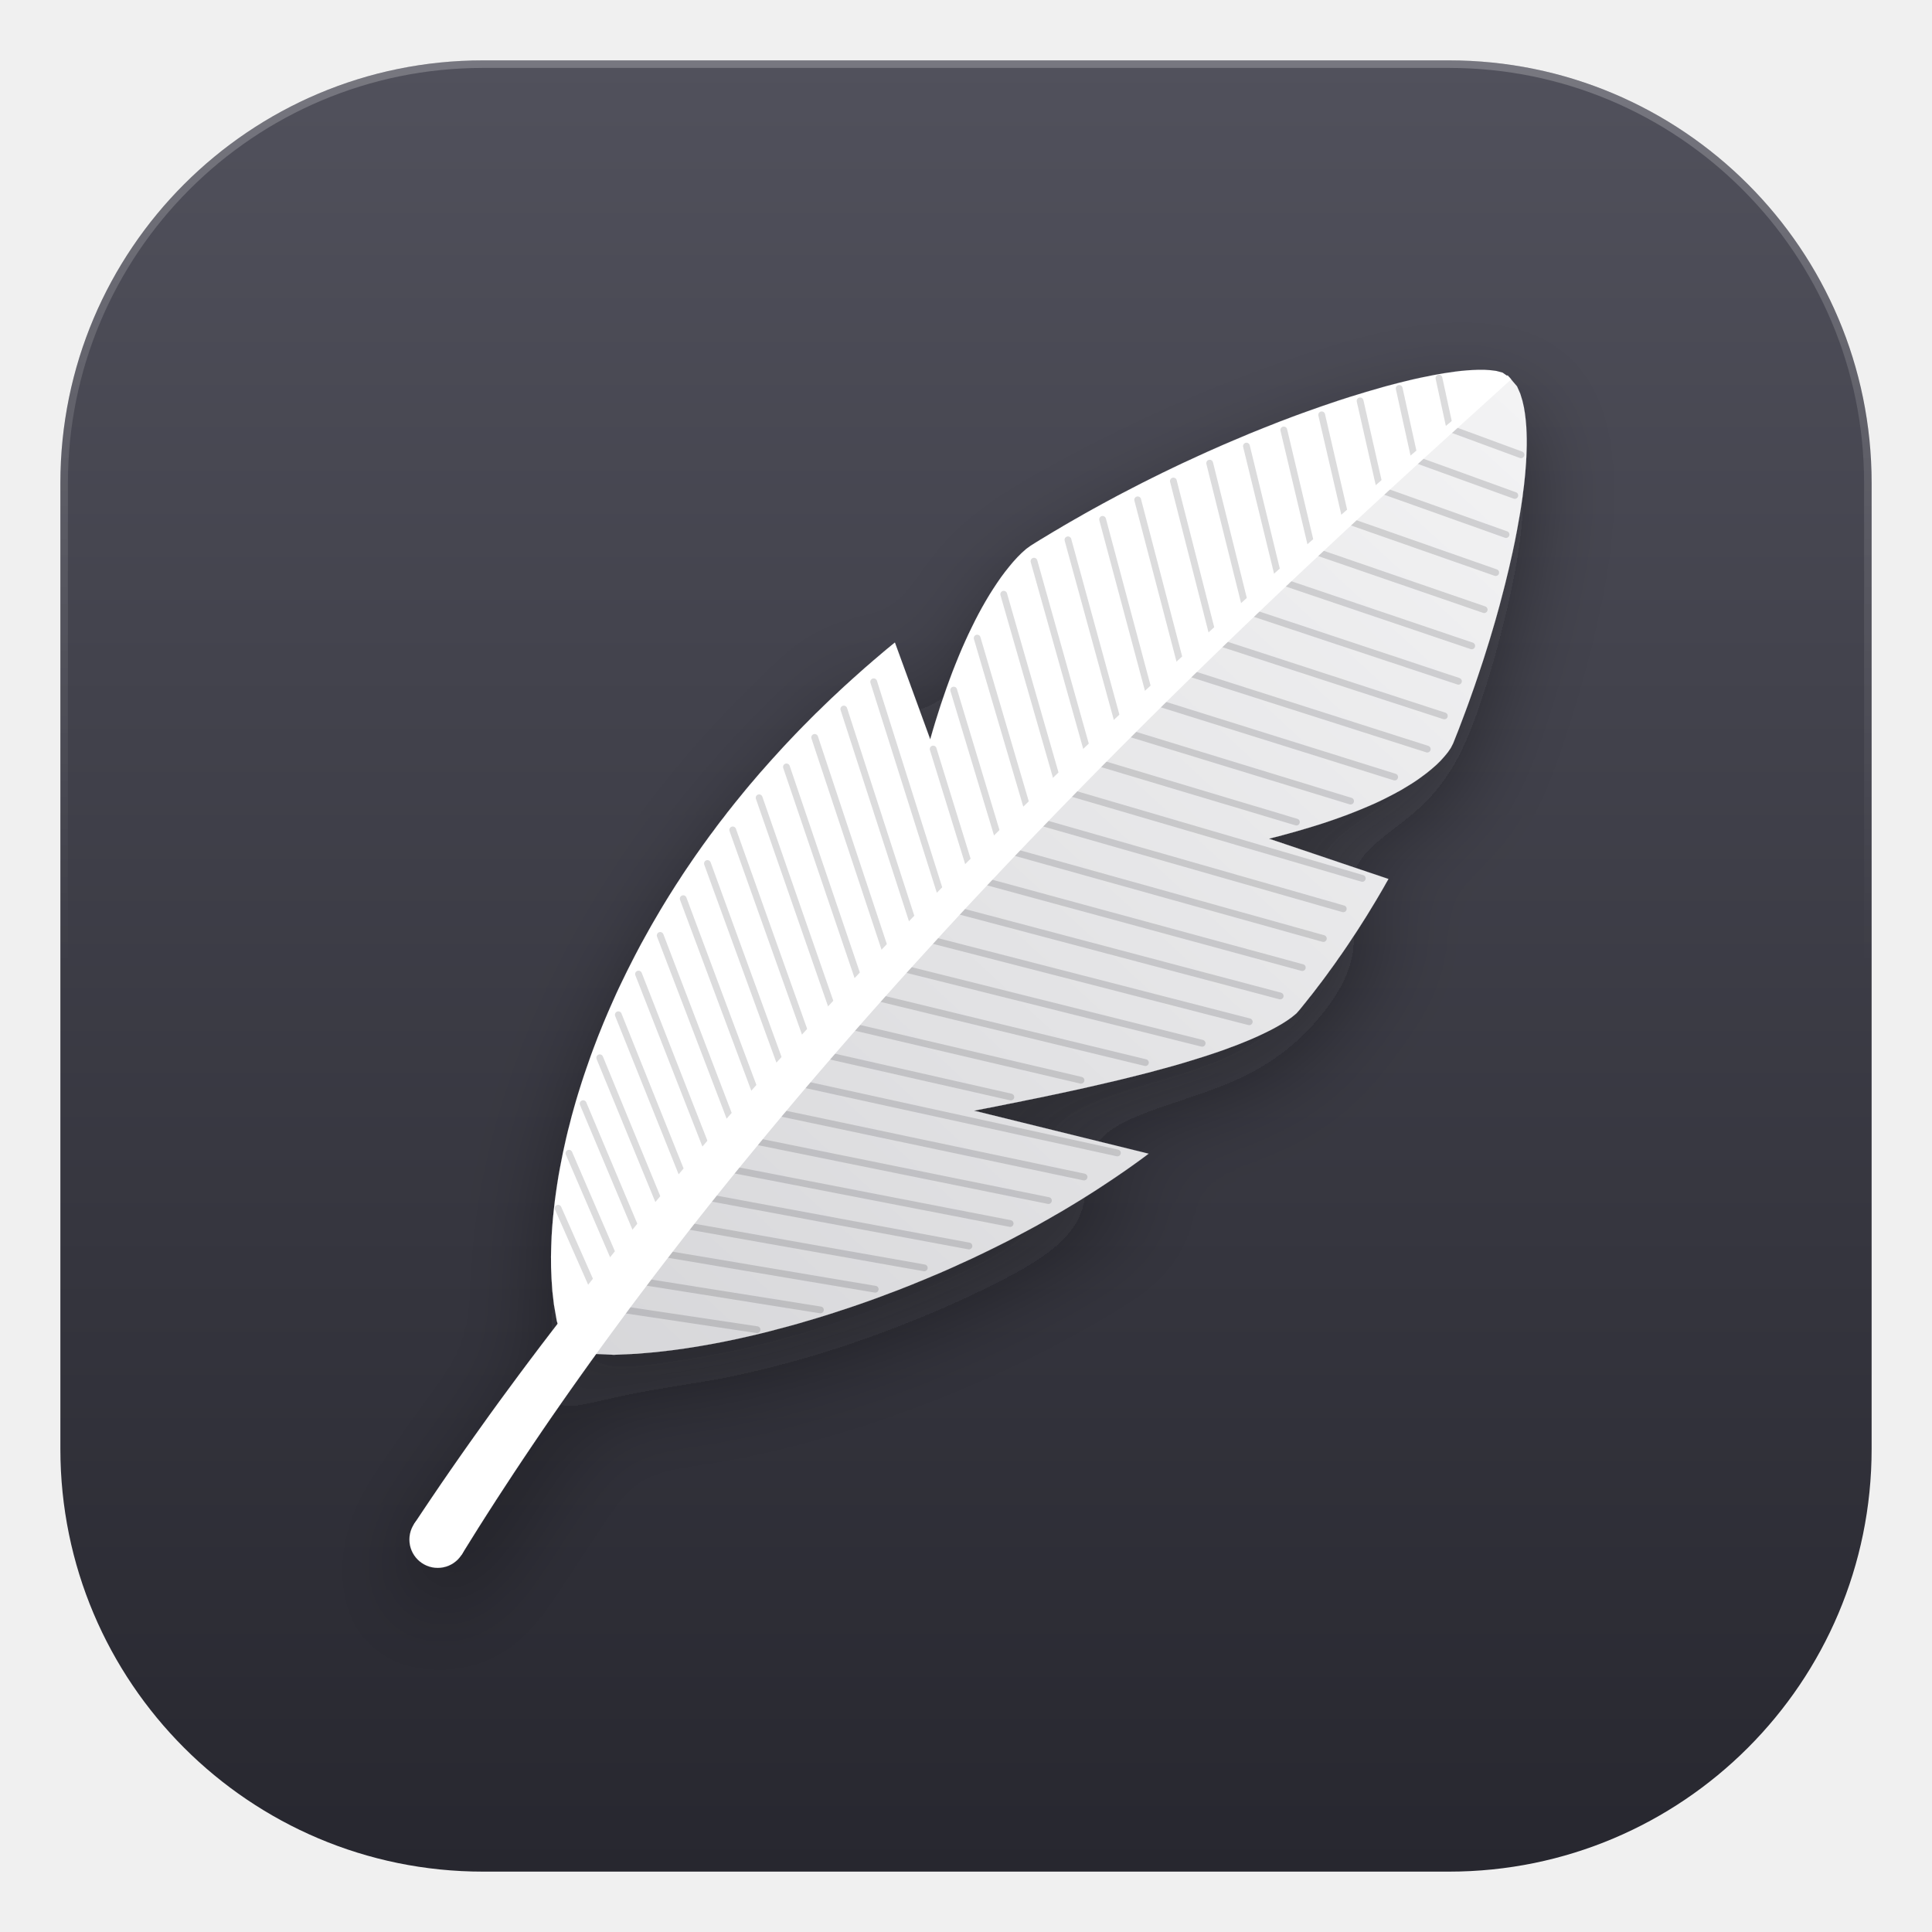
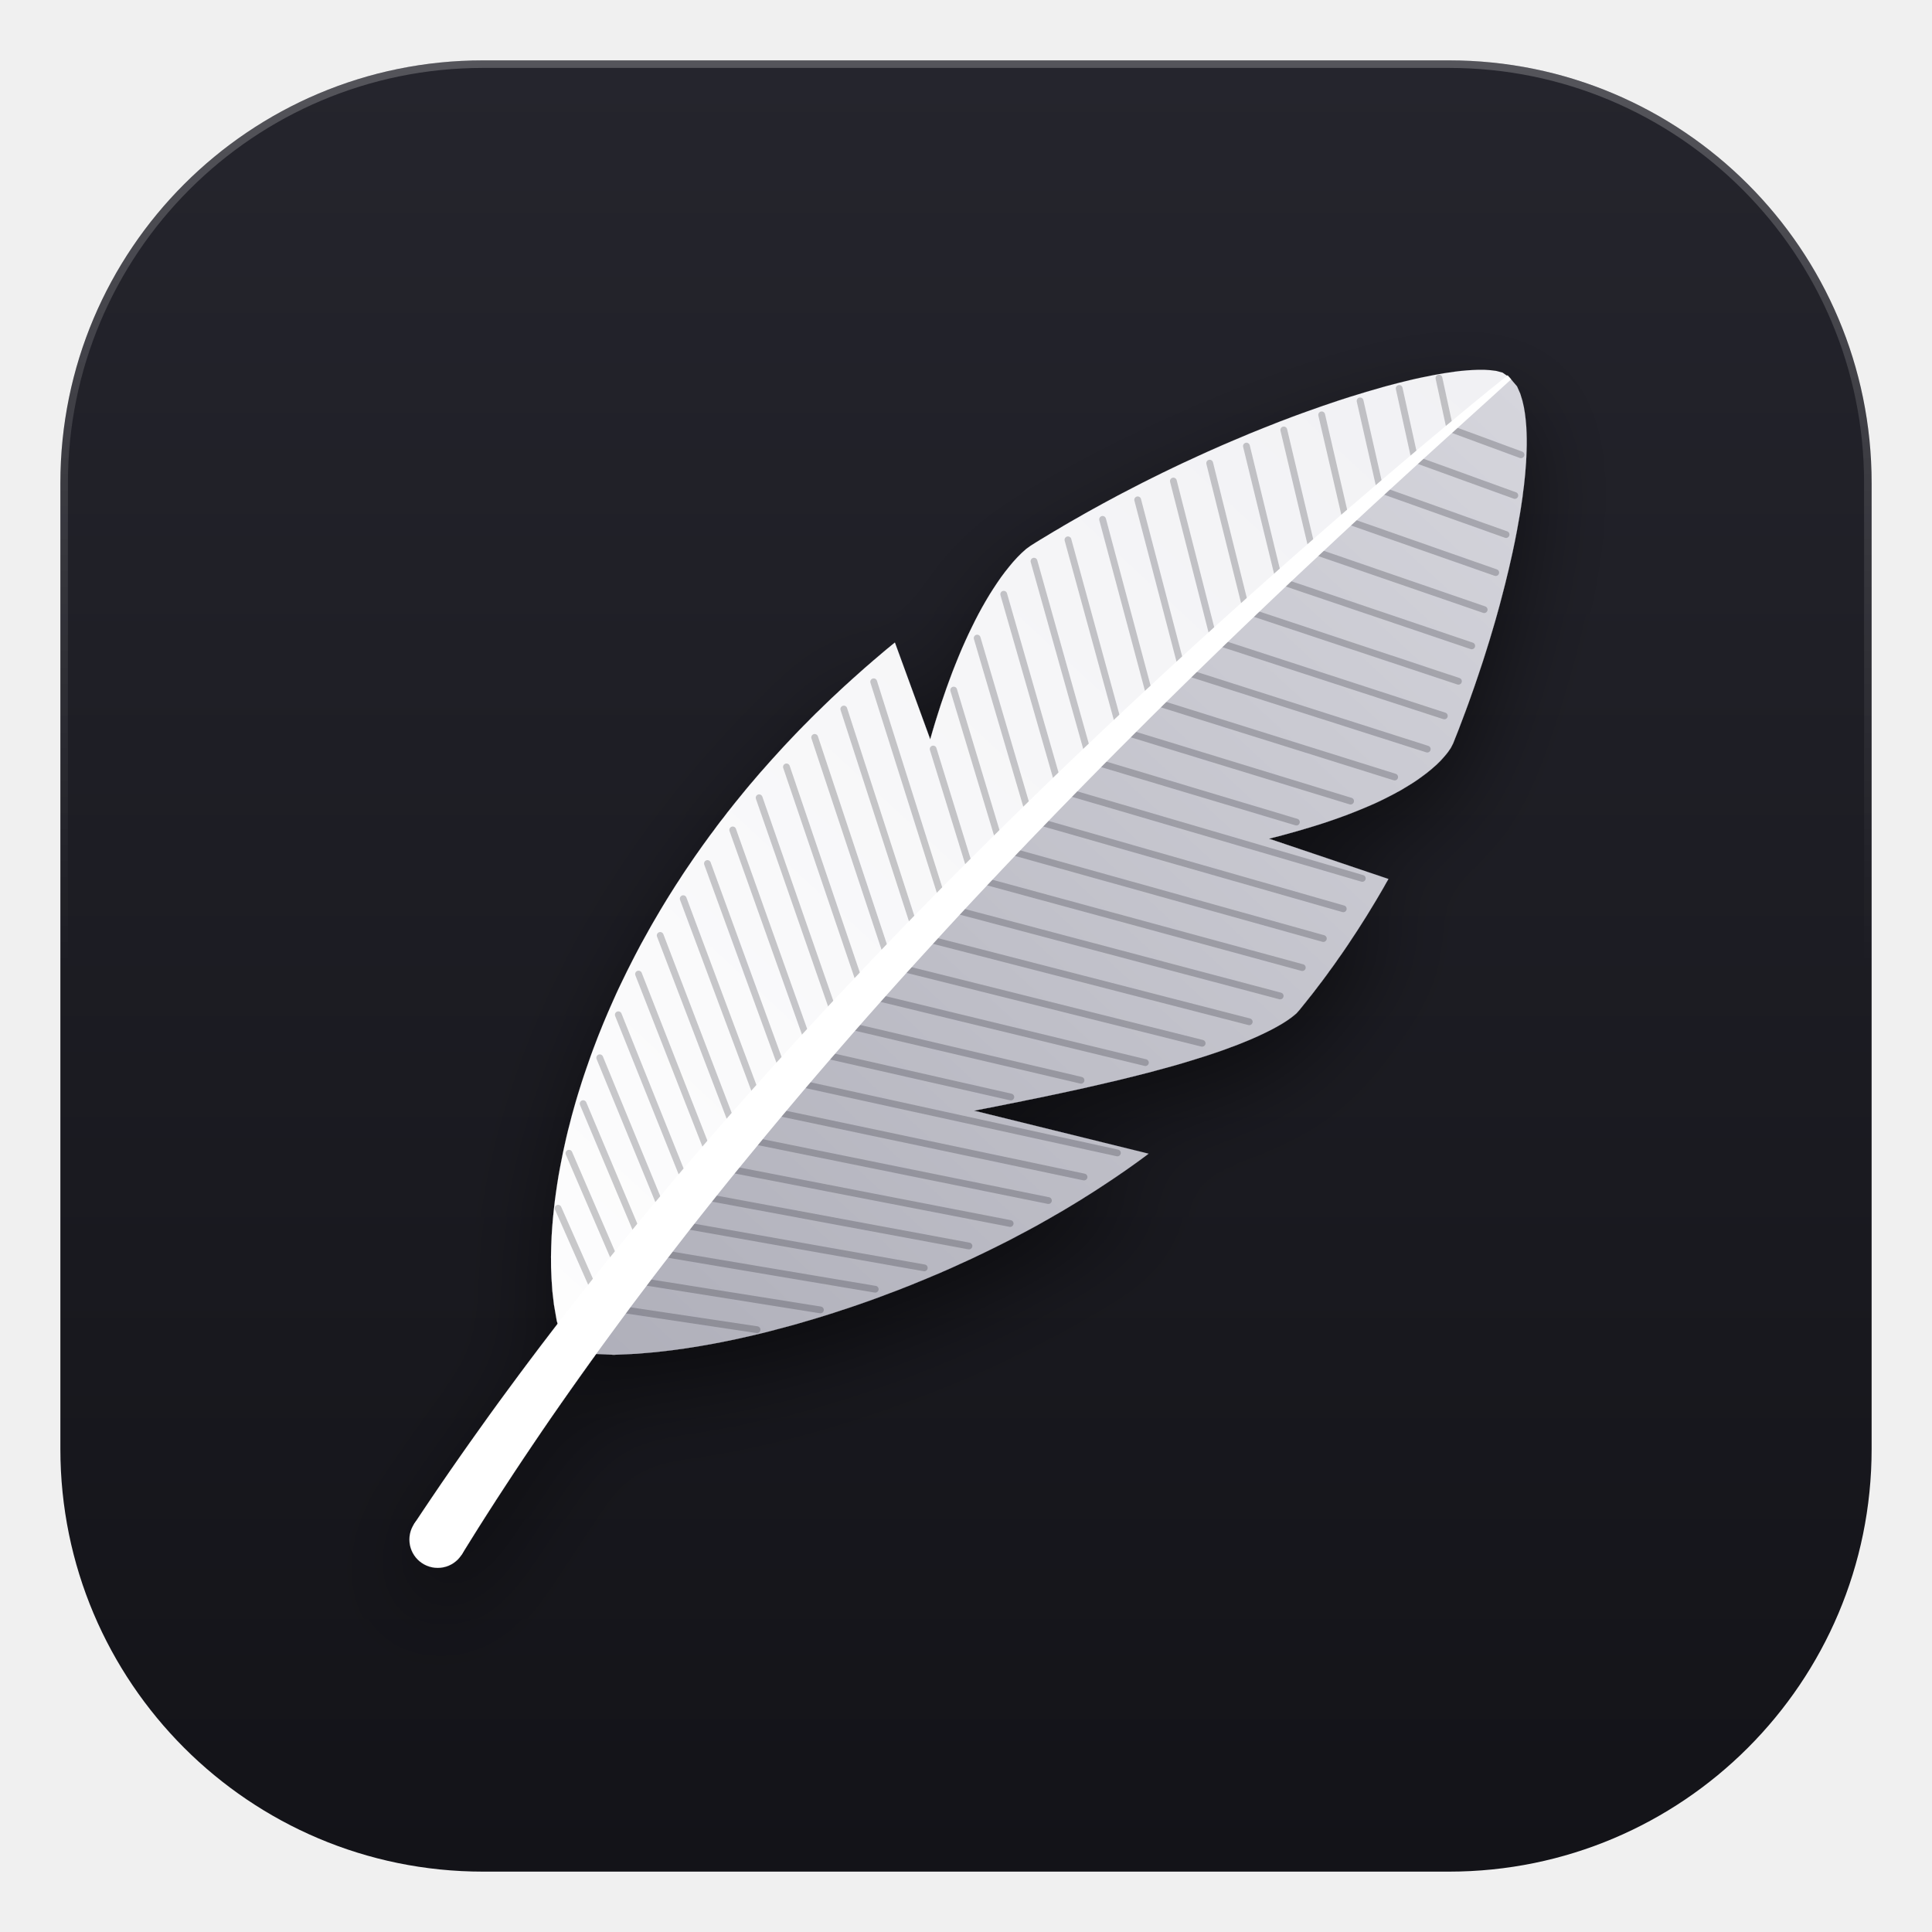
<svg xmlns="http://www.w3.org/2000/svg" width="256" height="256" viewBox="0 0 256 256">
  <defs>
    <linearGradient id="tile" x1="0" y1="0" x2="0" y2="1">
-       <stop offset="0" stop-color="#51515C" />
-       <stop offset="1" stop-color="#27272F" />
+       <stop offset="0" stop-color="#25252D" />
+       <stop offset="1" stop-color="#131318" />
    </linearGradient>
    <linearGradient id="lit" gradientUnits="userSpaceOnUse" x1="58.0" y1="204.0" x2="200.0" y2="50.0">
      <stop offset="0" stop-color="#FFFFFF" />
-       <stop offset="1" stop-color="#FFFFFF" />
+       <stop offset="1" stop-color="#F1F1F4" />
    </linearGradient>
    <linearGradient id="shade" gradientUnits="userSpaceOnUse" x1="58.0" y1="204.0" x2="200.0" y2="50.0">
-       <stop offset="0" stop-color="#D2D2D5" />
-       <stop offset="1" stop-color="#F3F3F4" />
+       <stop offset="0" stop-color="#A9A9B4" />
+       <stop offset="1" stop-color="#D5D5DC" />
    </linearGradient>
    <linearGradient id="rim" x1="0" y1="0" x2="0" y2="1">
      <stop offset="0" stop-color="#fff" stop-opacity="0.22" />
      <stop offset="0.5" stop-color="#fff" stop-opacity="0" />
    </linearGradient>
    <filter id="cast" x="-30%" y="-30%" width="160%" height="160%">
-       <feDropShadow dx="0" dy="5" stdDeviation="6" flood-color="#15151A" flood-opacity="0.4" />
+       <feDropShadow dx="0" dy="5" stdDeviation="6" flood-color="#000000" flood-opacity="0.5" />
    </filter>
    <clipPath id="inside">
      <path d="M64 8H192A56 56 0 0 1 248 64V192A56 56 0 0 1 192 248H64A56 56 0 0 1 8 192V64A56 56 0 0 1 64 8Z" />
    </clipPath>
  </defs>
  <path d="M64 8H192A56 56 0 0 1 248 64V192A56 56 0 0 1 192 248H64A56 56 0 0 1 8 192V64A56 56 0 0 1 64 8Z" fill="url(#tile)" />
  <path d="M64 8H192A56 56 0 0 1 248 64V192A56 56 0 0 1 192 248H64A56 56 0 0 1 8 192V64A56 56 0 0 1 64 8Z" fill="none" stroke="url(#rim)" stroke-width="2" clip-path="url(#inside)" />
  <g filter="url(#cast)">
    <path d="M75.08 179.23L75.46 178.72L75.84 178.21L76.22 177.70L76.60 177.19L76.98 176.68L77.37 176.17L77.75 175.66L78.14 175.15L78.53 174.63L78.91 174.12L79.30 173.61L79.69 173.10L80.09 172.58L80.48 172.07L80.87 171.56L81.27 171.04L81.67 170.53L82.06 170.02L82.46 169.50L82.86 168.99L83.26 168.47L83.67 167.96L84.07 167.44L84.48 166.93L84.88 166.41L85.29 165.90L85.70 165.38L86.11 164.86L86.52 164.35L86.93 163.83L87.35 163.31L87.76 162.80L88.18 162.28L88.59 161.76L89.01 161.24L89.43 160.72L89.85 160.21L90.27 159.69L90.70 159.17L91.12 158.65L91.55 158.13L91.97 157.61L92.40 157.09L92.83 156.57L93.26 156.05L93.69 155.53L94.12 155.01L94.56 154.49L94.99 153.97L95.43 153.44L95.87 152.92L96.30 152.40L96.74 151.88L97.18 151.36L97.63 150.83L98.07 150.31L98.51 149.79L98.96 149.26L99.41 148.74L99.86 148.21L100.30 147.69L100.76 147.17L101.21 146.64L101.66 146.12L102.11 145.59L102.57 145.07L103.03 144.54L103.48 144.01L103.94 143.49L104.40 142.96L104.86 142.44L105.33 141.91L105.79 141.38L106.25 140.85L106.72 140.33L107.19 139.80L107.66 139.27L108.13 138.74L108.60 138.21L109.07 137.68L109.54 137.16L110.02 136.63L110.49 136.10L110.97 135.57L111.45 135.04L111.93 134.51L112.41 133.98L112.89 133.45L113.37 132.92L113.86 132.38L114.34 131.85L114.83 131.32L115.31 130.79L115.80 130.26L116.29 129.72L116.78 129.19L117.28 128.66L117.77 128.13L118.26 127.59L118.76 127.06L119.26 126.53L119.76 125.99L120.26 125.46L120.76 124.92L121.26 124.39L121.76 123.85L122.27 123.32L122.77 122.78L123.28 122.25L123.79 121.71L124.30 121.17L124.81 120.64L125.32 120.10L125.83 119.56L126.34 119.03L126.86 118.49L127.38 117.95L127.89 117.41L128.41 116.88L128.93 116.34L129.45 115.80L129.97 115.26L130.50 114.72L131.02 114.18L131.55 113.64L132.08 113.10L132.60 112.56L133.13 112.02L133.66 111.48L134.20 110.94L134.73 110.40L135.26 109.86L135.80 109.32L136.34 108.78L136.87 108.23L137.41 107.69L137.95 107.15L138.49 106.61L139.04 106.06L139.58 105.52L140.13 104.98L140.67 104.43L141.22 103.89L141.77 103.35L142.32 102.80L142.87 102.26L143.42 101.71L143.97 101.17L144.53 100.62L145.08 100.08L145.64 99.53L146.20 98.98L146.76 98.44L147.32 97.89L147.88 97.35L148.44 96.80L149.01 96.25L149.57 95.70L150.14 95.16L150.71 94.61L151.28 94.06L151.85 93.51L152.42 92.96L152.99 92.41L153.56 91.86L154.14 91.32L154.71 90.77L155.29 90.22L155.87 89.67L156.45 89.12L157.03 88.57L157.61 88.01L158.20 87.46L158.78 86.91L159.37 86.36L159.95 85.81L160.54 85.26L161.13 84.70L161.72 84.15L162.31 83.60L162.91 83.05L163.50 82.49L164.09 81.94L164.69 81.39L165.29 80.83L165.89 80.28L166.49 79.72L167.09 79.17L167.69 78.61L168.30 78.06L168.90 77.50L169.51 76.95L170.11 76.39L170.72 75.84L171.33 75.28L171.94 74.72L172.55 74.17L173.17 73.61L173.78 73.05L174.40 72.50L175.01 71.94L175.63 71.38L176.25 70.82L176.87 70.26L177.49 69.70L178.12 69.15L178.74 68.59L179.36 68.03L179.99 67.47L180.62 66.91L181.25 66.35L181.88 65.79L182.51 65.23L183.14 64.67L183.77 64.10L184.41 63.54L185.04 62.98L185.68 62.42L186.32 61.86L186.96 61.30L187.60 60.73L188.24 60.17L188.88 59.61L189.53 59.04L190.17 58.48L190.82 57.92L191.47 57.35L192.12 56.79L192.77 56.22L193.42 55.66L194.07 55.09L194.73 54.53L195.38 53.96L196.04 53.40L196.69 52.83L197.35 52.27L198.01 51.70L198.67 51.13L199.34 50.57L200.00 50.00L200.00 50.00L199.09 49.37L198.26 49.15L197.46 49.05L196.67 49.00L195.89 49.00L195.11 49.03L194.35 49.08L193.58 49.15L192.82 49.24L192.07 49.35L191.32 49.46L190.57 49.59L189.82 49.73L189.08 49.88L188.33 50.03L187.59 50.19L186.86 50.36L186.12 50.54L185.39 50.72L184.66 50.91L183.93 51.10L183.20 51.30L182.48 51.51L181.75 51.72L181.03 51.93L180.31 52.15L179.59 52.37L178.87 52.59L178.16 52.82L177.44 53.05L176.73 53.29L176.02 53.53L175.31 53.77L174.60 54.02L173.89 54.27L173.19 54.52L172.49 54.77L171.78 55.03L171.08 55.29L170.38 55.56L169.68 55.82L168.99 56.09L168.29 56.37L167.60 56.64L166.91 56.92L166.21 57.20L165.52 57.48L164.84 57.77L164.15 58.06L163.46 58.35L162.78 58.64L162.10 58.93L161.42 59.23L160.74 59.53L160.06 59.83L159.38 60.14L158.70 60.45L158.03 60.76L157.36 61.07L156.68 61.38L156.01 61.70L155.34 62.02L154.68 62.34L154.01 62.66L153.35 62.99L152.68 63.32L152.02 63.65L151.36 63.98L150.70 64.32L150.04 64.66L149.39 65.00L148.73 65.34L148.08 65.68L147.43 66.03L146.78 66.38L146.13 66.73L145.48 67.09L144.84 67.44L144.19 67.80L143.55 68.16L142.91 68.53L142.27 68.89L141.63 69.26L140.99 69.63L140.36 70.01L139.72 70.38L139.09 70.76L138.46 71.14L137.83 71.52L137.20 71.91L136.58 72.30L135.97 72.74L135.38 73.27L134.81 73.84L134.25 74.45L133.71 75.10L133.17 75.78L132.64 76.49L132.13 77.23L131.62 78.00L131.12 78.79L130.63 79.61L130.15 80.45L129.68 81.31L129.22 82.20L128.77 83.11L128.32 84.04L127.88 85.00L127.45 85.97L127.03 86.97L126.62 87.98L126.21 89.02L125.82 90.07L125.43 91.14L125.05 92.24L124.67 93.35L124.31 94.48L123.95 95.62L123.60 96.79L123.26 97.97L118.58 85.13L118.00 85.60L117.43 86.07L116.86 86.55L116.30 87.03L115.73 87.51L115.17 88.00L114.61 88.48L114.05 88.98L113.50 89.47L112.94 89.97L112.39 90.47L111.84 90.97L111.29 91.48L110.75 91.99L110.20 92.50L109.66 93.02L109.12 93.54L108.59 94.06L108.05 94.58L107.52 95.11L106.99 95.65L106.46 96.18L105.93 96.72L105.41 97.26L104.89 97.81L104.37 98.36L103.85 98.91L103.34 99.47L102.83 100.03L102.32 100.59L101.81 101.16L101.31 101.73L100.80 102.30L100.30 102.88L99.81 103.46L99.31 104.04L98.82 104.63L98.33 105.23L97.85 105.82L97.36 106.42L96.88 107.03L96.40 107.63L95.93 108.25L95.45 108.86L94.98 109.48L94.52 110.11L94.05 110.73L93.59 111.37L93.13 112.00L92.68 112.64L92.22 113.29L91.77 113.94L91.33 114.59L90.88 115.25L90.44 115.91L90.01 116.58L89.57 117.25L89.14 117.93L88.71 118.61L88.29 119.29L87.87 119.98L87.45 120.68L87.04 121.38L86.63 122.08L86.22 122.79L85.82 123.51L85.42 124.23L85.02 124.95L84.63 125.68L84.24 126.42L83.86 127.16L83.48 127.91L83.10 128.66L82.73 129.42L82.36 130.18L81.99 130.95L81.63 131.73L81.28 132.51L80.93 133.30L80.58 134.10L80.24 134.90L79.90 135.71L79.57 136.53L79.24 137.35L78.92 138.19L78.60 139.03L78.29 139.87L77.99 140.73L77.69 141.59L77.39 142.47L77.10 143.35L76.82 144.24L76.54 145.14L76.27 146.05L76.01 146.97L75.75 147.90L75.51 148.85L75.26 149.81L75.03 150.77L74.81 151.76L74.59 152.76L74.39 153.77L74.19 154.80L74.00 155.85L73.83 156.92L73.67 158.01L73.52 159.12L73.39 160.26L73.27 161.43L73.17 162.63L73.09 163.87L73.04 165.16L73.01 166.50L73.02 167.92L73.08 169.42L73.19 171.05L73.40 172.86L73.78 175.04L75.08 179.23Z" fill="url(#lit)" />
    <path d="M75.08 179.23L75.46 178.72L75.84 178.21L76.22 177.70L76.60 177.19L76.98 176.68L77.37 176.17L77.75 175.66L78.14 175.15L78.53 174.63L78.91 174.12L79.30 173.61L79.69 173.10L80.09 172.58L80.48 172.07L80.87 171.56L81.27 171.04L81.67 170.53L82.06 170.02L82.46 169.50L82.86 168.99L83.26 168.47L83.67 167.96L84.07 167.44L84.48 166.93L84.88 166.41L85.29 165.90L85.70 165.38L86.11 164.86L86.52 164.35L86.93 163.83L87.35 163.31L87.76 162.80L88.18 162.28L88.59 161.76L89.01 161.24L89.43 160.72L89.85 160.21L90.27 159.69L90.70 159.17L91.12 158.65L91.55 158.13L91.97 157.61L92.40 157.09L92.83 156.57L93.26 156.05L93.69 155.53L94.12 155.01L94.56 154.49L94.99 153.97L95.43 153.44L95.87 152.92L96.30 152.40L96.74 151.88L97.18 151.36L97.63 150.83L98.07 150.31L98.51 149.79L98.96 149.26L99.41 148.74L99.86 148.21L100.30 147.69L100.76 147.17L101.21 146.64L101.66 146.12L102.11 145.59L102.57 145.07L103.03 144.54L103.48 144.01L103.94 143.49L104.40 142.96L104.86 142.44L105.33 141.91L105.79 141.38L106.25 140.85L106.72 140.33L107.19 139.80L107.66 139.27L108.13 138.74L108.60 138.21L109.07 137.68L109.54 137.16L110.02 136.63L110.49 136.10L110.97 135.57L111.45 135.04L111.93 134.51L112.41 133.98L112.89 133.45L113.37 132.92L113.86 132.38L114.34 131.85L114.83 131.32L115.31 130.79L115.80 130.26L116.29 129.72L116.78 129.19L117.28 128.66L117.77 128.13L118.26 127.59L118.76 127.06L119.26 126.53L119.76 125.99L120.26 125.46L120.76 124.92L121.26 124.39L121.76 123.85L122.27 123.32L122.77 122.78L123.28 122.25L123.79 121.71L124.30 121.17L124.81 120.64L125.32 120.10L125.83 119.56L126.34 119.03L126.86 118.49L127.38 117.95L127.89 117.41L128.41 116.88L128.93 116.34L129.45 115.80L129.97 115.26L130.50 114.72L131.02 114.18L131.55 113.64L132.08 113.10L132.60 112.56L133.13 112.02L133.66 111.48L134.20 110.94L134.73 110.40L135.26 109.86L135.80 109.32L136.34 108.78L136.87 108.23L137.41 107.69L137.95 107.15L138.49 106.61L139.04 106.06L139.58 105.52L140.13 104.98L140.67 104.43L141.22 103.89L141.77 103.35L142.32 102.80L142.87 102.26L143.42 101.71L143.97 101.17L144.53 100.62L145.08 100.08L145.64 99.53L146.20 98.98L146.76 98.44L147.32 97.89L147.88 97.35L148.44 96.80L149.01 96.25L149.57 95.70L150.14 95.16L150.71 94.61L151.28 94.06L151.85 93.51L152.42 92.96L152.99 92.41L153.56 91.86L154.14 91.32L154.71 90.77L155.29 90.22L155.87 89.67L156.45 89.12L157.03 88.57L157.61 88.01L158.20 87.46L158.78 86.91L159.37 86.36L159.95 85.81L160.54 85.26L161.13 84.70L161.72 84.15L162.31 83.60L162.91 83.05L163.50 82.49L164.09 81.94L164.69 81.39L165.29 80.83L165.89 80.28L166.49 79.72L167.09 79.17L167.69 78.61L168.30 78.06L168.90 77.50L169.51 76.95L170.11 76.39L170.72 75.84L171.33 75.28L171.94 74.72L172.55 74.17L173.17 73.61L173.78 73.05L174.40 72.50L175.01 71.94L175.63 71.38L176.25 70.82L176.87 70.26L177.49 69.70L178.12 69.15L178.74 68.59L179.36 68.03L179.99 67.47L180.62 66.91L181.25 66.35L181.88 65.79L182.51 65.23L183.14 64.67L183.77 64.10L184.41 63.54L185.04 62.98L185.68 62.42L186.32 61.86L186.96 61.30L187.60 60.73L188.24 60.17L188.88 59.61L189.53 59.04L190.17 58.48L190.82 57.92L191.47 57.35L192.12 56.79L192.77 56.22L193.42 55.66L194.07 55.09L194.73 54.53L195.38 53.96L196.04 53.40L196.69 52.83L197.35 52.27L198.01 51.70L198.67 51.13L199.34 50.57L200.00 50.00L200.00 50.00L201.02 51.20L201.45 52.18L201.73 53.10L201.93 53.98L202.07 54.84L202.17 55.69L202.24 56.52L202.28 57.34L202.30 58.14L202.30 58.94L202.28 59.73L202.25 60.52L202.21 61.30L202.15 62.07L202.09 62.84L202.01 63.60L201.93 64.36L201.83 65.11L201.74 65.86L201.63 66.60L201.52 67.34L201.40 68.08L201.27 68.81L201.14 69.54L201.01 70.27L200.87 70.99L200.73 71.71L200.58 72.43L200.43 73.14L200.27 73.86L200.11 74.56L199.95 75.27L199.78 75.97L199.61 76.67L199.44 77.37L199.26 78.07L199.08 78.76L198.90 79.45L198.72 80.14L198.53 80.83L198.34 81.51L198.15 82.19L197.95 82.87L197.75 83.55L197.55 84.22L197.35 84.89L197.14 85.56L196.93 86.23L196.72 86.90L196.51 87.56L196.29 88.22L196.07 88.88L195.85 89.54L195.63 90.19L195.41 90.84L195.18 91.49L194.95 92.14L194.72 92.79L194.49 93.43L194.25 94.08L194.01 94.72L193.77 95.36L193.53 95.99L193.29 96.63L193.04 97.26L192.79 97.89L192.54 98.52L192.23 99.12L191.83 99.70L191.37 100.26L190.87 100.81L190.33 101.34L189.75 101.85L189.13 102.36L188.48 102.85L187.80 103.34L187.09 103.81L186.34 104.27L185.57 104.73L184.76 105.17L183.93 105.60L183.07 106.03L182.18 106.45L181.26 106.85L180.31 107.25L179.34 107.64L178.33 108.03L177.31 108.40L176.25 108.77L175.17 109.13L174.06 109.48L172.93 109.82L171.77 110.16L170.58 110.49L169.37 110.82L168.14 111.13L183.98 116.47L183.65 117.04L183.33 117.61L183.00 118.18L182.67 118.74L182.34 119.30L182.00 119.86L181.66 120.42L181.32 120.98L180.98 121.53L180.63 122.08L180.28 122.63L179.93 123.18L179.57 123.73L179.21 124.27L178.85 124.82L178.49 125.36L178.12 125.90L177.75 126.44L177.37 126.97L177.00 127.51L176.62 128.04L176.23 128.57L175.85 129.10L175.46 129.63L175.07 130.15L174.67 130.67L174.27 131.20L173.87 131.72L173.46 132.23L173.05 132.75L172.64 133.26L172.22 133.78L171.78 134.28L171.21 134.75L170.57 135.21L169.88 135.65L169.15 136.07L168.37 136.49L167.56 136.89L166.71 137.29L165.83 137.68L164.91 138.06L163.97 138.44L163.00 138.80L162.00 139.17L160.98 139.52L159.93 139.87L158.86 140.21L157.76 140.55L156.64 140.89L155.50 141.22L154.34 141.54L153.16 141.86L151.96 142.18L150.74 142.49L149.50 142.80L148.24 143.11L146.96 143.41L145.67 143.71L144.36 144.01L143.04 144.31L141.70 144.60L140.35 144.89L138.98 145.18L137.60 145.47L136.20 145.75L134.80 146.04L133.38 146.32L131.95 146.61L130.51 146.89L129.06 147.17L152.20 152.87L151.60 153.32L151.00 153.76L150.39 154.20L149.77 154.64L149.15 155.08L148.52 155.51L147.88 155.95L147.24 156.38L146.59 156.81L145.94 157.24L145.28 157.67L144.61 158.10L143.94 158.52L143.26 158.95L142.57 159.37L141.88 159.79L141.18 160.21L140.47 160.63L139.75 161.04L139.03 161.46L138.30 161.87L137.56 162.29L136.81 162.70L136.05 163.11L135.29 163.51L134.52 163.92L133.74 164.33L132.95 164.73L132.15 165.13L131.34 165.53L130.52 165.93L129.69 166.33L128.85 166.73L128.00 167.12L127.14 167.51L126.27 167.91L125.39 168.30L124.50 168.69L123.59 169.07L122.67 169.46L121.74 169.84L120.79 170.23L119.83 170.61L118.86 170.99L117.87 171.36L116.87 171.74L115.84 172.12L114.81 172.49L113.75 172.86L112.67 173.23L111.57 173.59L110.45 173.96L109.31 174.32L108.14 174.68L106.95 175.03L105.73 175.39L104.47 175.74L103.18 176.08L101.86 176.43L100.49 176.77L99.07 177.10L97.60 177.43L96.06 177.75L94.46 178.06L92.76 178.36L90.95 178.65L89.00 178.92L86.84 179.17L84.38 179.38L81.34 179.52L75.08 179.23Z" fill="url(#shade)" />
-     <path d="M79.69 173.10L73.95 160.10M82.54 169.40L75.39 152.81M85.45 165.69L77.27 146.24M88.43 161.97L79.47 140.16M91.46 158.23L81.93 134.46M94.56 154.49L84.61 129.07M97.72 150.73L87.48 123.95M100.94 146.96L90.53 119.08M104.22 143.17L93.74 114.42M107.56 139.38L97.09 109.97M110.97 135.57L100.59 105.71M114.44 131.75L104.21 101.62M117.97 127.91L107.95 97.71M121.56 124.07L111.81 93.95M125.21 120.21L115.77 90.34M128.93 116.34L123.65 99.25M132.71 112.45L126.37 91.44M136.55 108.56L129.48 84.55M140.45 104.65L133.00 78.74M144.42 100.73L137.01 74.36M148.44 96.80L141.51 71.53M152.53 92.85L146.10 68.82M156.68 88.90L150.75 66.23M160.89 84.93L155.48 63.74M165.17 80.94L160.29 61.37M169.51 76.95L165.16 59.11M173.90 72.94L170.11 56.97M178.36 68.92L175.13 54.97M182.89 64.89L180.22 53.12M187.47 60.85L185.40 51.47M192.12 56.79L190.67 50.10M79.69 173.10L100.31 176.19M82.54 169.40L108.71 173.57M85.45 165.69L115.97 170.83M88.43 161.97L122.47 168.00M91.46 158.23L128.39 165.10M94.56 154.49L133.85 162.12M97.72 150.73L138.92 159.08M100.94 146.96L143.64 155.96M104.22 143.17L148.06 152.77M107.56 139.38L133.94 145.36M110.97 135.57L143.24 143.14M114.44 131.75L151.77 140.80M117.97 127.91L159.29 138.24M121.56 124.07L165.53 135.39M125.21 120.21L169.63 131.97M128.93 116.34L172.56 128.21M132.71 112.45L175.35 124.36M136.55 108.56L177.99 120.42M140.45 104.65L180.51 116.39M144.42 100.73L171.78 108.93M148.44 96.80L178.96 106.15M152.53 92.85L184.80 102.96M156.68 88.90L189.12 99.26M160.89 84.93L191.38 94.86M165.17 80.94L193.25 90.27M169.51 76.95L195.01 85.58M173.90 72.94L196.66 80.78M178.36 68.92L198.19 75.87M182.89 64.89L199.56 70.83M187.47 60.85L200.72 65.65M192.12 56.79L201.54 60.26" fill="none" stroke="#212128" stroke-opacity="0.16" stroke-width="0.9" stroke-linecap="round" />
+     <path d="M79.69 173.10L73.95 160.10M82.54 169.40L75.39 152.81M85.45 165.69L77.27 146.24M88.43 161.97L79.47 140.16M91.46 158.23L81.93 134.46M94.56 154.49L84.61 129.07M97.72 150.73L87.48 123.95M100.94 146.96L90.53 119.08M104.22 143.17L93.74 114.42M107.56 139.38L97.09 109.97M110.97 135.57L100.59 105.71M114.44 131.75L104.21 101.62M117.97 127.91L107.95 97.71M121.56 124.07L111.81 93.95M125.21 120.21L115.77 90.34M128.93 116.34L123.65 99.25M132.71 112.45L126.37 91.44M136.55 108.56L129.48 84.55M140.45 104.65L133.00 78.74M144.42 100.73L137.01 74.36M148.44 96.80L141.51 71.53M152.53 92.85L146.10 68.82M156.68 88.90L150.75 66.23M160.89 84.93L155.48 63.74M165.17 80.94L160.29 61.37M169.51 76.95L165.16 59.11M173.90 72.94L170.11 56.97M178.36 68.92L175.13 54.97M182.89 64.89L180.22 53.12M187.47 60.85L185.40 51.47M192.12 56.79L190.67 50.10M79.69 173.10L100.31 176.19M82.54 169.40L108.71 173.57M85.45 165.69L115.97 170.83M88.43 161.97L122.47 168.00M91.46 158.23L128.39 165.10M94.56 154.49L133.85 162.12M97.72 150.73L138.92 159.08M100.94 146.96L143.64 155.96M104.22 143.17L148.06 152.77M107.56 139.38L133.94 145.36M110.97 135.57L143.24 143.14M114.44 131.75L151.77 140.80M117.97 127.91L159.29 138.24M121.56 124.07L165.53 135.39M125.21 120.21L169.63 131.97M128.93 116.34L172.56 128.21M132.71 112.45L175.35 124.36M136.55 108.56L177.99 120.42M140.45 104.65L180.51 116.39M144.42 100.73L171.78 108.93M148.44 96.80L178.96 106.15M152.53 92.85L184.80 102.96M156.68 88.90L189.12 99.26M160.89 84.93L191.38 94.86M165.17 80.94L193.25 90.27M169.51 76.95L195.01 85.58M173.90 72.94L196.66 80.78M178.36 68.92L198.19 75.87M182.89 64.89L199.56 70.83M187.47 60.85L200.72 65.65M192.12 56.79L201.54 60.26" fill="none" stroke="#121217" stroke-opacity="0.22" stroke-width="0.9" stroke-linecap="round" />
    <g fill="#FFFFFF">
      <path d="M61.16 206.02L62.28 204.22L63.41 202.41L64.56 200.60L65.73 198.78L66.91 196.97L68.11 195.14L69.32 193.32L70.55 191.49L71.79 189.66L73.05 187.82L74.33 185.98L75.62 184.14L76.93 182.29L78.25 180.44L79.59 178.59L80.95 176.73L82.32 174.87L83.70 173.00L85.11 171.13L86.52 169.26L87.96 167.38L89.41 165.50L90.87 163.62L92.35 161.73L93.85 159.84L95.36 157.95L96.89 156.05L98.44 154.15L100.00 152.25L101.57 150.34L103.16 148.43L104.77 146.51L106.39 144.59L108.03 142.67L109.69 140.74L111.36 138.81L113.04 136.88L114.74 134.94L116.46 133.00L118.19 131.06L119.94 129.11L121.71 127.16L123.49 125.21L125.28 123.25L127.09 121.29L128.92 119.32L130.76 117.36L132.62 115.38L134.49 113.41L136.38 111.43L138.29 109.45L140.21 107.46L142.15 105.47L144.10 103.48L146.07 101.48L148.05 99.48L150.05 97.48L152.06 95.47L154.09 93.46L156.14 91.44L158.20 89.42L160.28 87.40L162.37 85.37L164.48 83.34L166.60 81.31L168.74 79.27L170.89 77.23L173.06 75.19L175.25 73.14L177.45 71.08L179.66 69.03L181.89 66.96L184.14 64.90L186.40 62.83L188.67 60.75L190.96 58.67L193.26 56.59L195.58 54.49L197.90 52.39L200.23 50.27L199.77 49.73L197.31 51.71L194.89 53.69L192.48 55.69L190.09 57.68L187.72 59.67L185.37 61.66L183.03 63.65L180.71 65.64L178.40 67.62L176.12 69.60L173.84 71.59L171.59 73.56L169.35 75.54L167.12 77.52L164.92 79.49L162.72 81.46L160.55 83.42L158.38 85.39L156.24 87.35L154.11 89.31L152.00 91.27L149.90 93.22L147.82 95.17L145.75 97.12L143.70 99.07L141.66 101.01L139.64 102.95L137.64 104.89L135.65 106.83L133.68 108.76L131.72 110.69L129.78 112.62L127.85 114.54L125.94 116.46L124.05 118.38L122.17 120.30L120.30 122.21L118.46 124.12L116.62 126.03L114.81 127.94L113.01 129.84L111.22 131.74L109.45 133.64L107.69 135.54L105.95 137.43L104.23 139.32L102.52 141.20L100.83 143.09L99.15 144.97L97.49 146.85L95.84 148.73L94.21 150.60L92.60 152.47L91.00 154.34L89.41 156.20L87.85 158.07L86.29 159.93L84.75 161.78L83.23 163.64L81.73 165.49L80.23 167.34L78.76 169.19L77.30 171.03L75.85 172.87L74.42 174.71L73.01 176.55L71.61 178.38L70.23 180.21L68.86 182.04L67.51 183.87L66.17 185.69L64.85 187.51L63.55 189.33L62.26 191.14L60.98 192.96L59.72 194.77L58.48 196.57L57.25 198.38L56.04 200.18L54.84 201.98Z" />
      <circle cx="58.0" cy="204.0" r="3.75" />
    </g>
  </g>
</svg>
